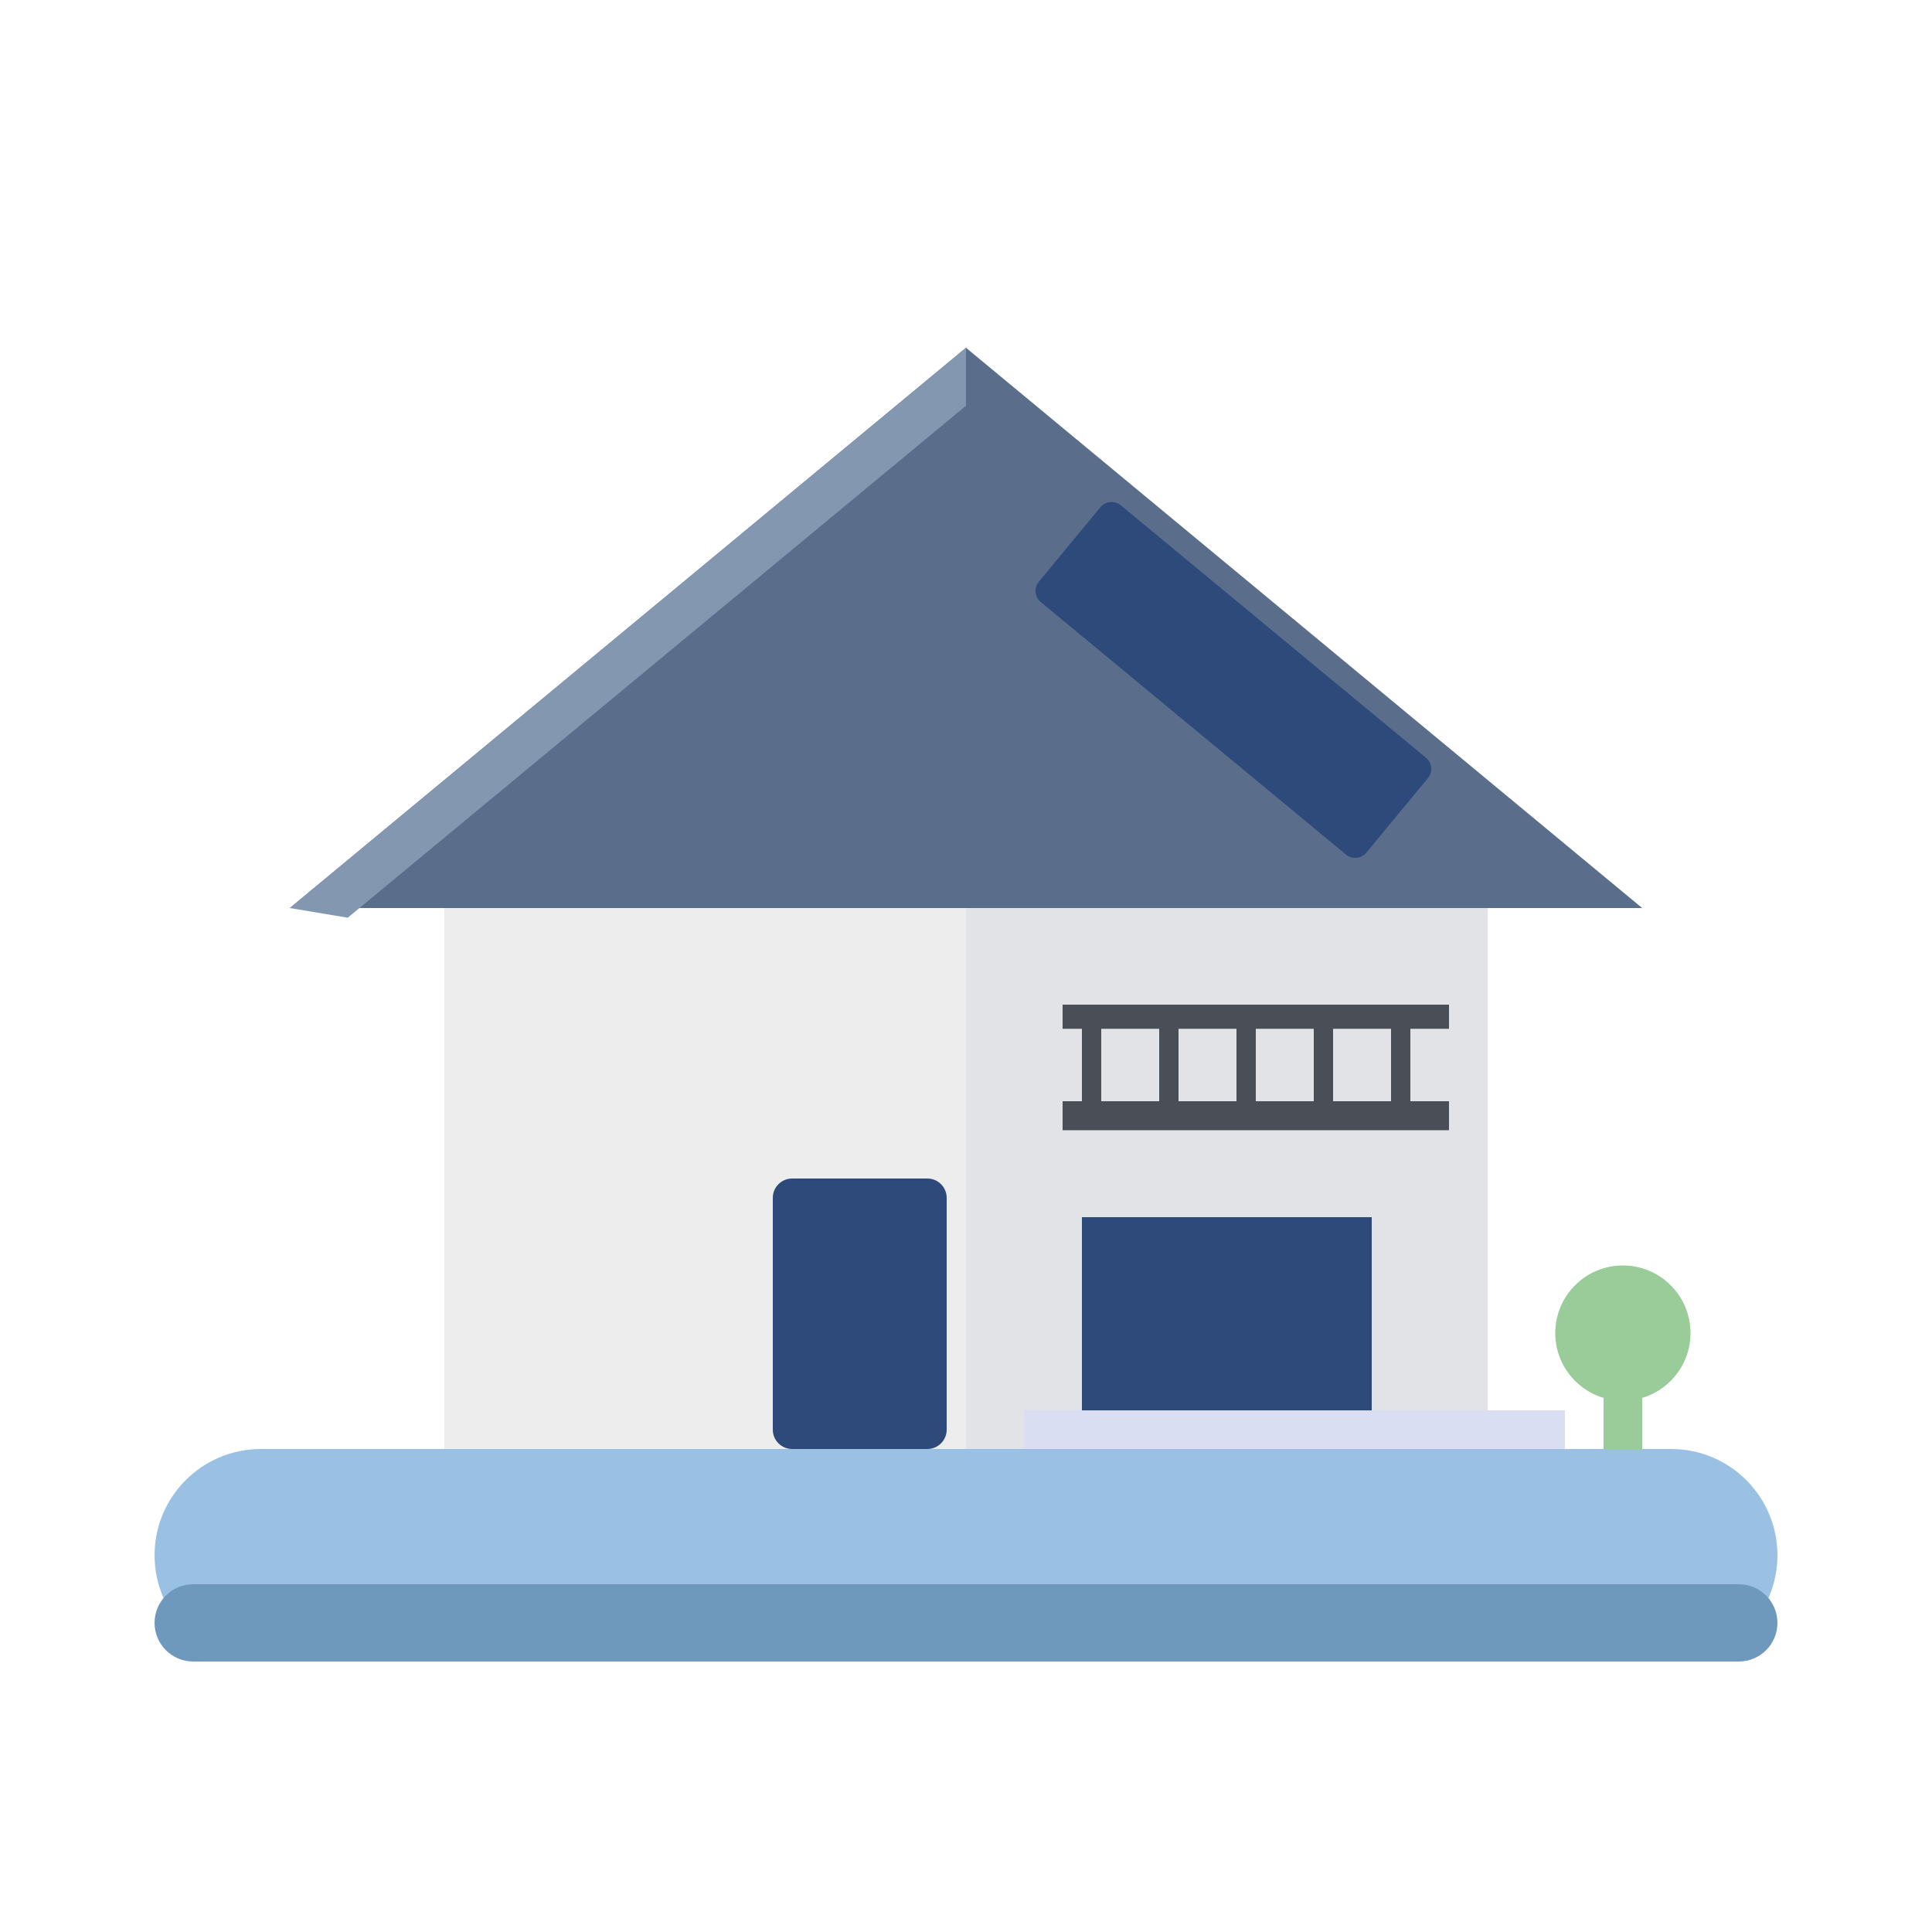
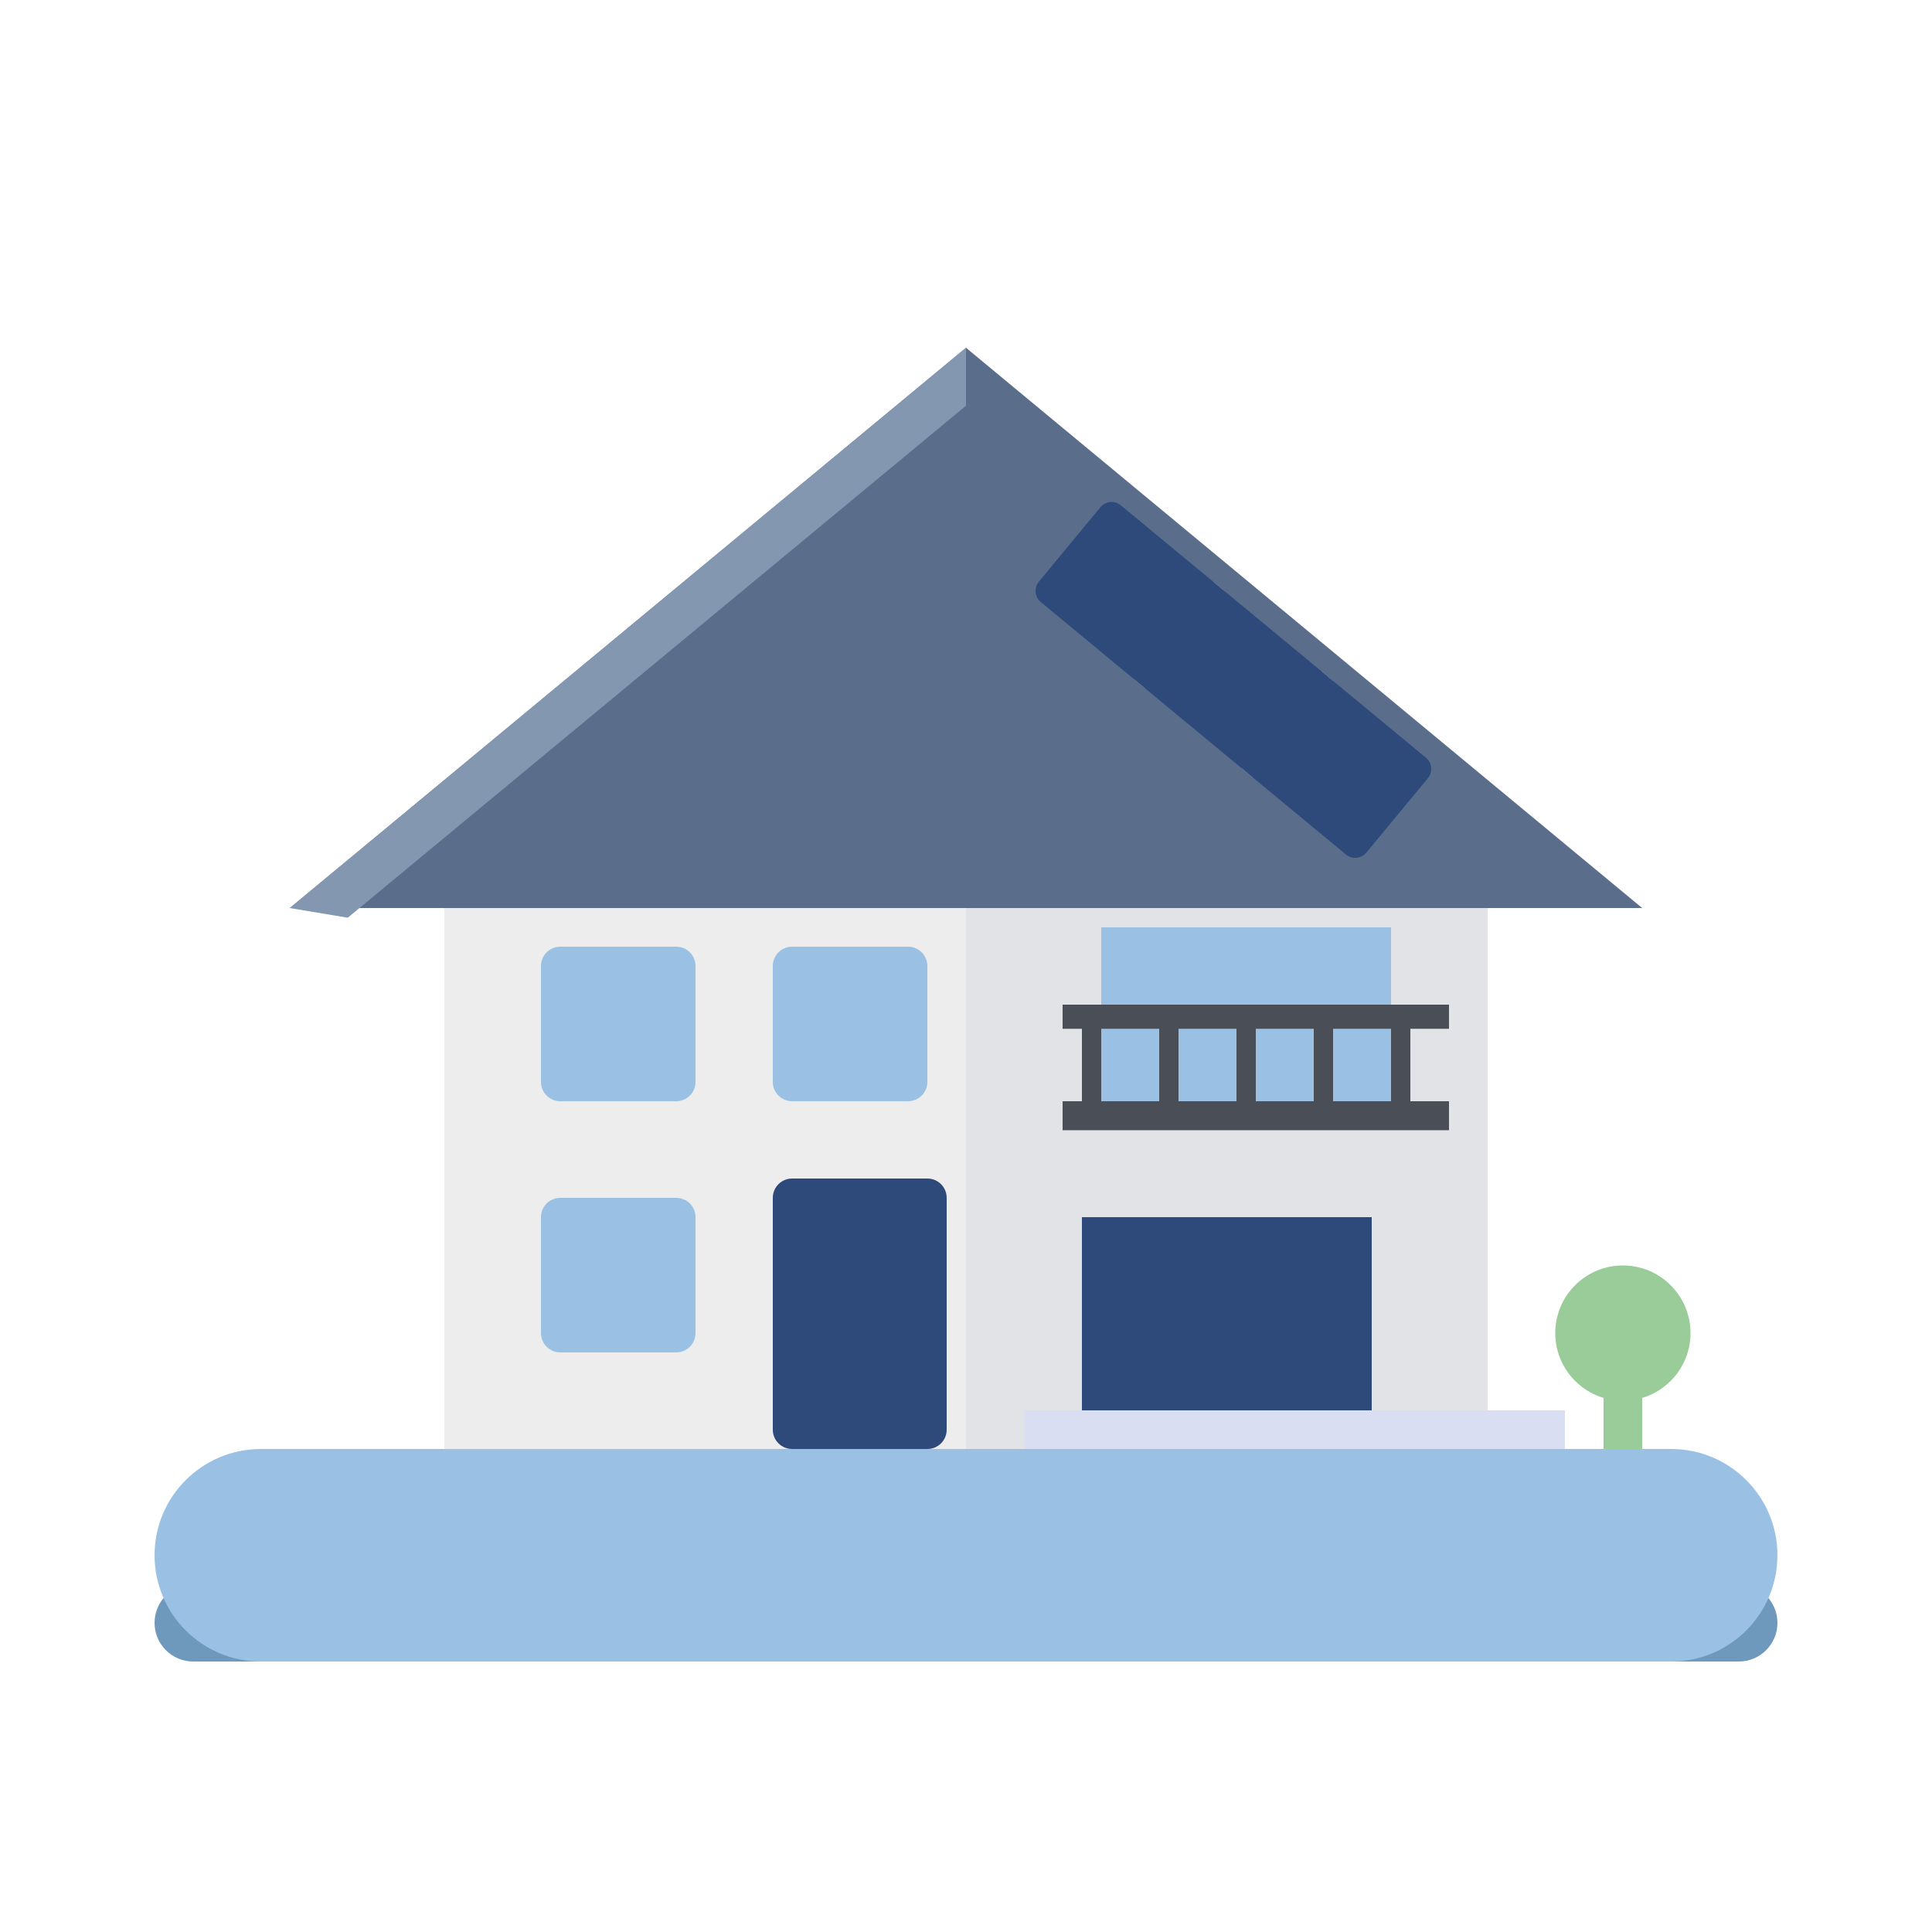
<svg xmlns="http://www.w3.org/2000/svg" viewBox="0 0 200 200" width="100mm" height="100mm">
-   <g id="ebene-9AC1E4" fill="#9AC1E4">
-     <path fill="#9AC1E4" d="M27,150 L173,150 A11 11 0 0 1 184,161 L184,161 A11 11 0 0 1 173,172 L27,172 A11 11 0 0 1 16,161 L16,161 A11 11 0 0 1 27,150 Z" />
-     <path fill="#9AC1E4" d="M125.66,60.278 L126.816,61.234 L118.53,71.25 L117.374,70.294 L125.66,60.278 Z" />
-     <path fill="#9AC1E4" d="M136.833,69.52 L137.989,70.476 L129.702,80.493 L128.546,79.537 L136.833,69.52 Z" />
-     <path fill="#9AC1E4" d="M58,98 L70,98 A2 2 0 0 1 72,100 L72,112 A2 2 0 0 1 70,114 L58,114 A2 2 0 0 1 56,112 L56,100 A2 2 0 0 1 58,98 Z" />
-     <path fill="#9AC1E4" d="M82,98 L94,98 A2 2 0 0 1 96,100 L96,112 A2 2 0 0 1 94,114 L82,114 A2 2 0 0 1 80,112 L80,100 A2 2 0 0 1 82,98 Z" />
-     <path fill="#9AC1E4" d="M58,124 L70,124 A2 2 0 0 1 72,126 L72,138 A2 2 0 0 1 70,140 L58,140 A2 2 0 0 1 56,138 L56,126 A2 2 0 0 1 58,124 Z" />
-     <path fill="#9AC1E4" d="M114,96 L144,96 L144,116 L114,116 L114,96 Z" />
-   </g>
  <g id="ebene-6F98BD" fill="#6F98BD">
    <path fill="#6F98BD" d="M20,164 L180,164 A4 4 0 0 1 184,168 L184,168 A4 4 0 0 1 180,172 L20,172 A4 4 0 0 1 16,168 L16,168 A4 4 0 0 1 20,164 Z" />
  </g>
  <g id="ebene-EDEDED" fill="#EDEDED">
    <path fill="#EDEDED" d="M46,86 L154,86 L154,150 L46,150 L46,86 Z" />
  </g>
  <g id="ebene-E2E3E6" fill="#E2E3E6">
    <path fill="#E2E3E6" d="M100,86 L154,86 L154,150 L100,150 L100,86 Z" />
  </g>
  <g id="ebene-5A6E8C" fill="#5A6E8C">
    <path fill="#5A6E8C" d="M30,94 L100,36 L170,94 Z" />
  </g>
  <g id="ebene-8497B0" fill="#8497B0">
    <path fill="#8497B0" d="M30,94 L100,36 L100,42 L36,95 Z" />
  </g>
-   <g id="ebene-2E4A7A" fill="#2E4A7A">
-     <path fill="#2E4A7A" d="M116.029,52.31 L147.62,78.444 C148.258,78.972 148.348,79.918 147.82,80.556 L141.445,88.261 C140.917,88.899 139.972,88.989 139.334,88.461 L107.743,62.326 C107.104,61.798 107.015,60.853 107.543,60.214 L113.917,52.509 C114.445,51.871 115.391,51.782 116.029,52.31 Z" />
-     <path fill="#2E4A7A" d="M82,122 L96,122 A2 2 0 0 1 98,124 L98,148 A2 2 0 0 1 96,150 L82,150 A2 2 0 0 1 80,148 L80,124 A2 2 0 0 1 82,122 Z" />
-     <path fill="#2E4A7A" d="M112,126 L142,126 L142,150 L112,150 L112,126 Z" />
+   <g id="ebene-9AC1E4" fill="#9AC1E4">
+     <path fill="#9AC1E4" d="M27,150 L173,150 A11 11 0 0 1 184,161 L184,161 A11 11 0 0 1 173,172 L27,172 A11 11 0 0 1 16,161 L16,161 A11 11 0 0 1 27,150 Z" />
+     <path fill="#9AC1E4" d="M125.66,60.278 L126.816,61.234 L118.53,71.25 L117.374,70.294 L125.66,60.278 Z" />
+     <path fill="#9AC1E4" d="M136.833,69.52 L137.989,70.476 L129.702,80.493 L128.546,79.537 L136.833,69.52 Z" />
+     <path fill="#9AC1E4" d="M58,98 L70,98 A2 2 0 0 1 72,100 L72,112 A2 2 0 0 1 70,114 L58,114 A2 2 0 0 1 56,112 L56,100 A2 2 0 0 1 58,98 Z" />
+     <path fill="#9AC1E4" d="M82,98 L94,98 A2 2 0 0 1 96,100 L96,112 A2 2 0 0 1 94,114 L82,114 A2 2 0 0 1 80,112 L80,100 A2 2 0 0 1 82,98 Z" />
+     <path fill="#9AC1E4" d="M58,124 L70,124 A2 2 0 0 1 72,126 L72,138 A2 2 0 0 1 70,140 L58,140 A2 2 0 0 1 56,138 L56,126 A2 2 0 0 1 58,124 Z" />
+     <path fill="#9AC1E4" d="M114,96 L144,96 L144,116 L114,116 L114,96 Z" />
  </g>
  <g id="ebene-4A4F57" fill="#4A4F57">
    <path fill="#4A4F57" d="M110,114 L150,114 L150,117 L110,117 L110,114 Z" />
    <path fill="#4A4F57" d="M110,104 L150,104 L150,106.5 L110,106.5 L110,104 Z" />
    <path fill="#4A4F57" d="M112,106 L114,106 L114,114 L112,114 L112,106 Z" />
    <path fill="#4A4F57" d="M120,106 L122,106 L122,114 L120,114 L120,106 Z" />
    <path fill="#4A4F57" d="M128,106 L130,106 L130,114 L128,114 L128,106 Z" />
    <path fill="#4A4F57" d="M136,106 L138,106 L138,114 L136,114 L136,106 Z" />
    <path fill="#4A4F57" d="M144,106 L146,106 L146,114 L144,114 L144,106 Z" />
  </g>
+   <g id="ebene-2E4A7A" fill="#2E4A7A">
+     <path fill="#2E4A7A" d="M116.029,52.31 L147.62,78.444 C148.258,78.972 148.348,79.918 147.82,80.556 L141.445,88.261 C140.917,88.899 139.972,88.989 139.334,88.461 L107.743,62.326 C107.104,61.798 107.015,60.853 107.543,60.214 L113.917,52.509 C114.445,51.871 115.391,51.782 116.029,52.31 Z" />
+     <path fill="#2E4A7A" d="M82,122 L96,122 A2 2 0 0 1 98,124 L98,148 A2 2 0 0 1 96,150 L82,150 A2 2 0 0 1 80,148 L80,124 A2 2 0 0 1 82,122 Z" />
+     <path fill="#2E4A7A" d="M112,126 L142,126 L142,150 L112,150 L112,126 Z" />
+   </g>
  <g id="ebene-D9DEF2" fill="#D9DEF2">
    <path fill="#D9DEF2" d="M106,146 L162,146 L162,150 L106,150 L106,146 Z" />
  </g>
  <g id="ebene-99CC99" fill="#99CC99">
    <path fill="#99CC99" d="M175,138 A7 7 0 1 1 161,138 A7 7 0 1 1 175,138 Z" />
    <path fill="#99CC99" d="M166,140 L170,140 L170,150 L166,150 L166,140 Z" />
  </g>
</svg>
